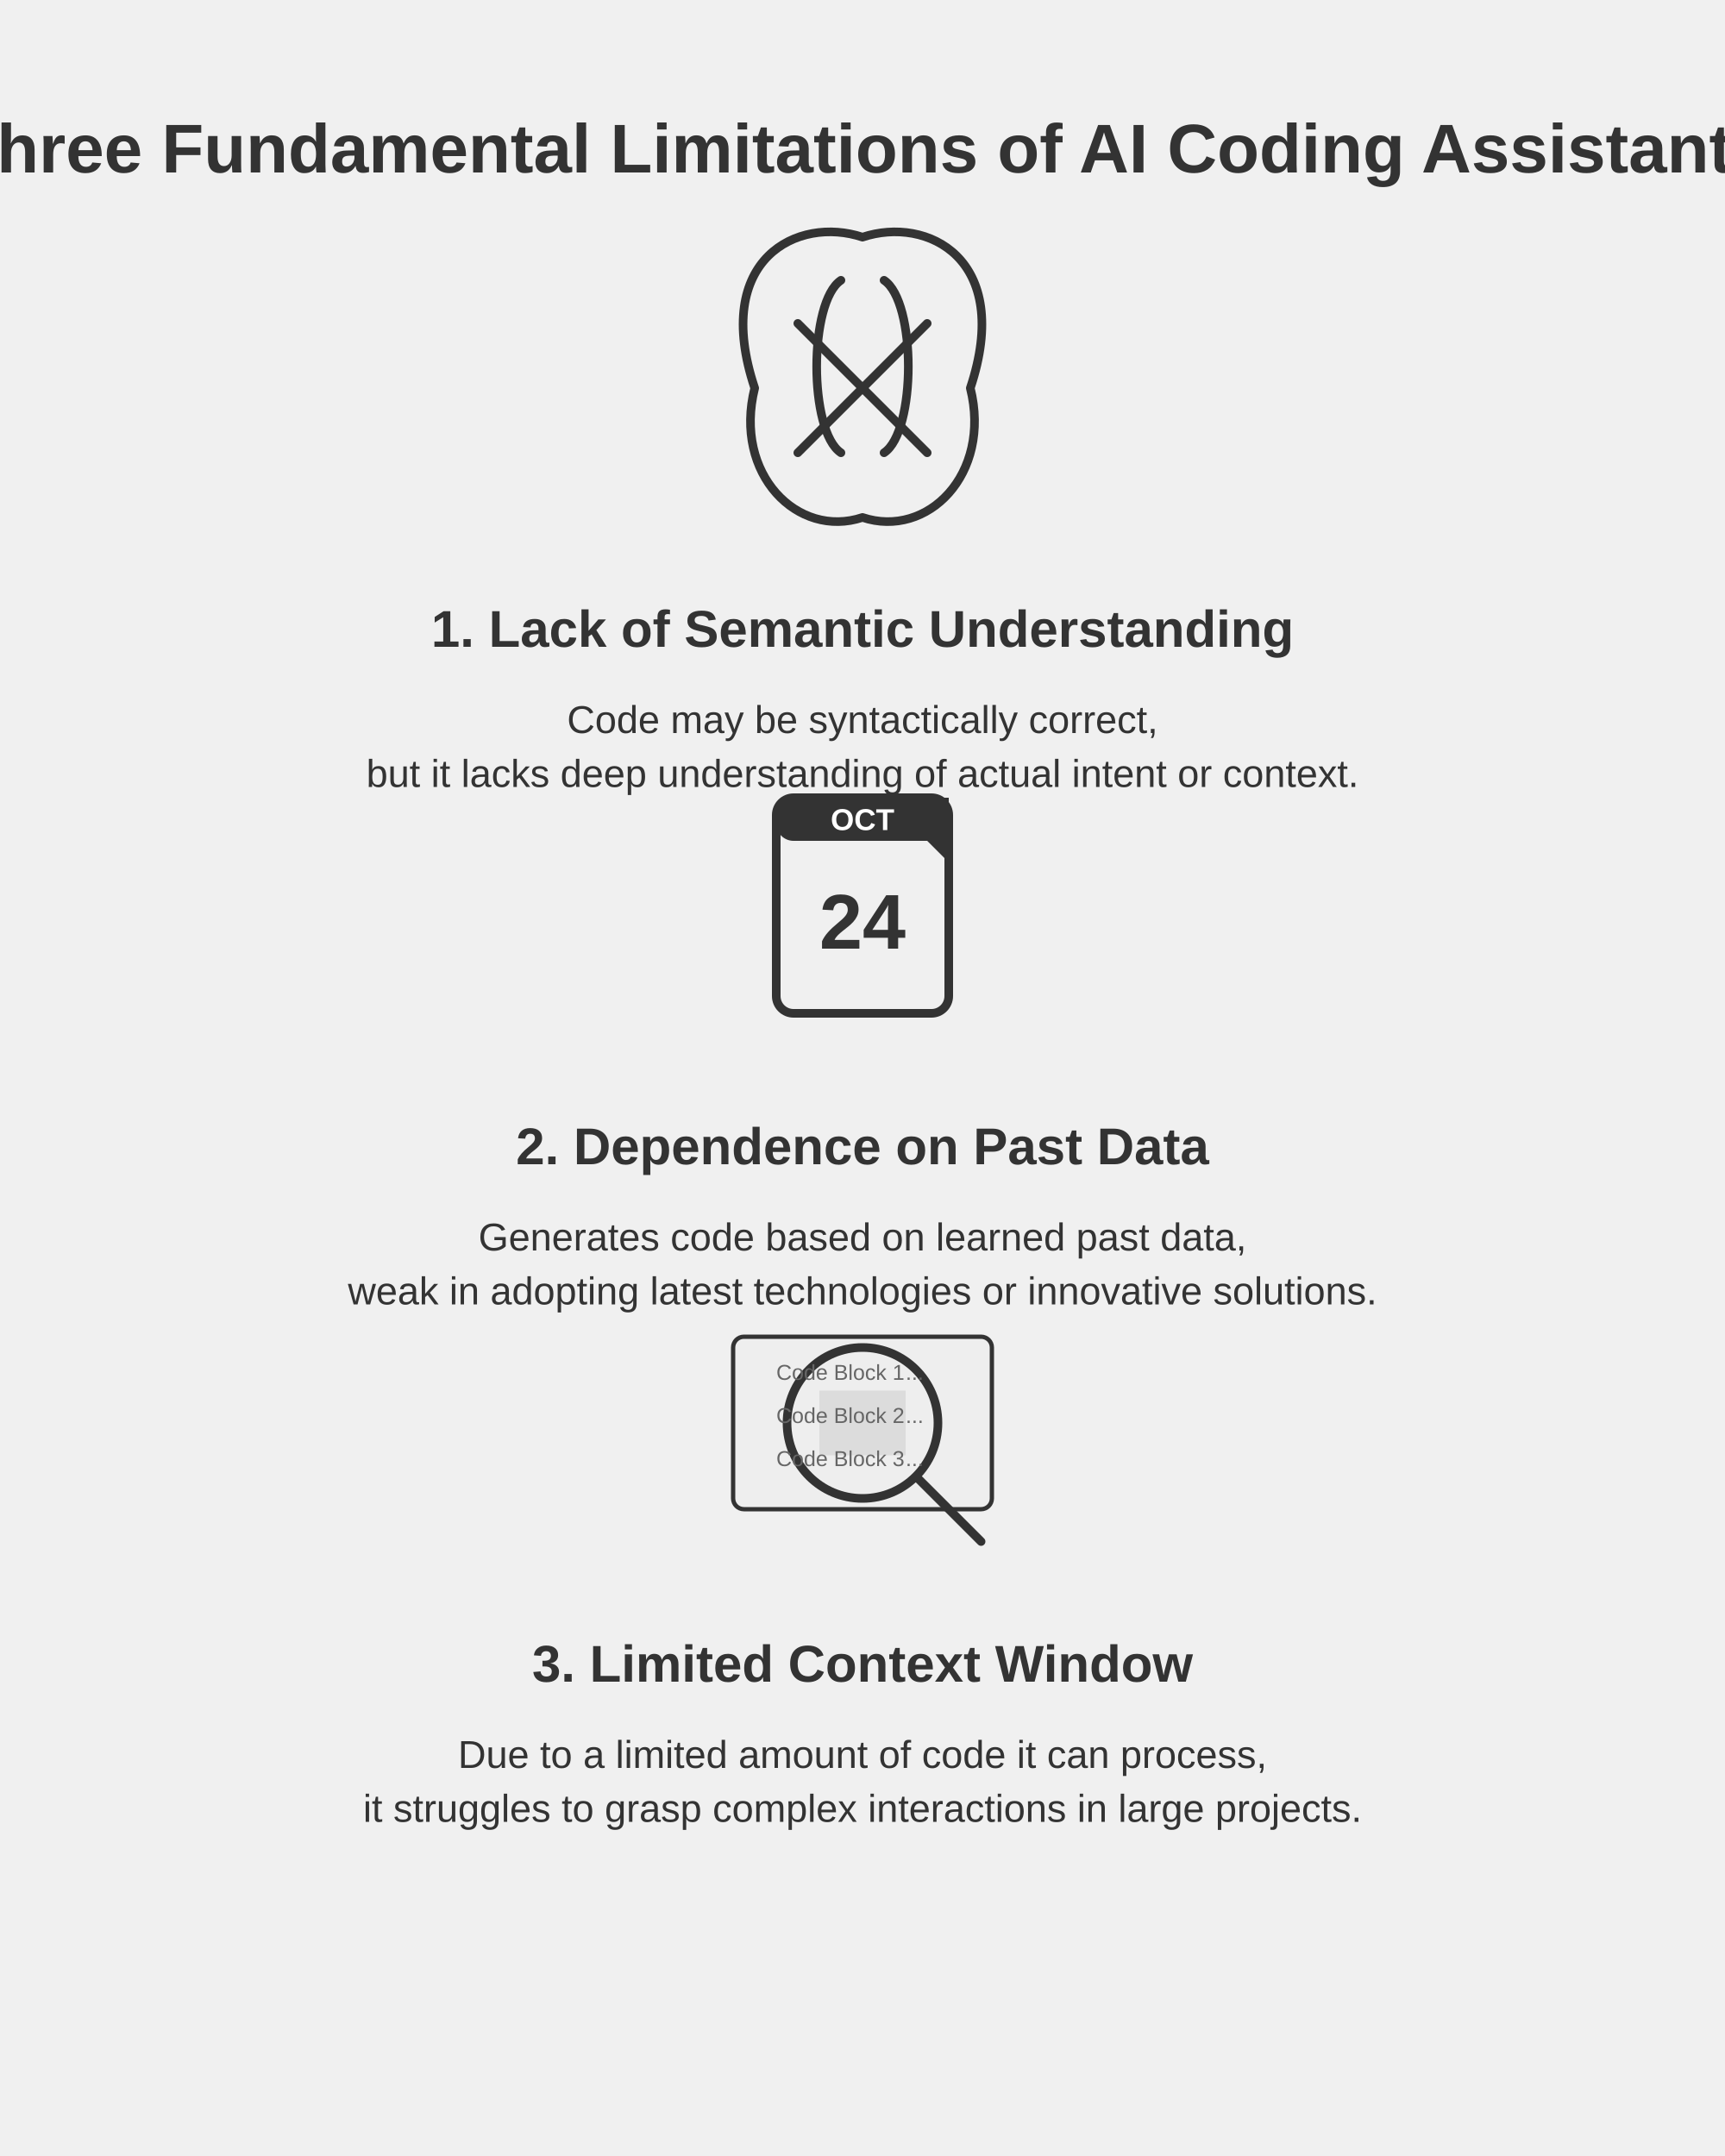
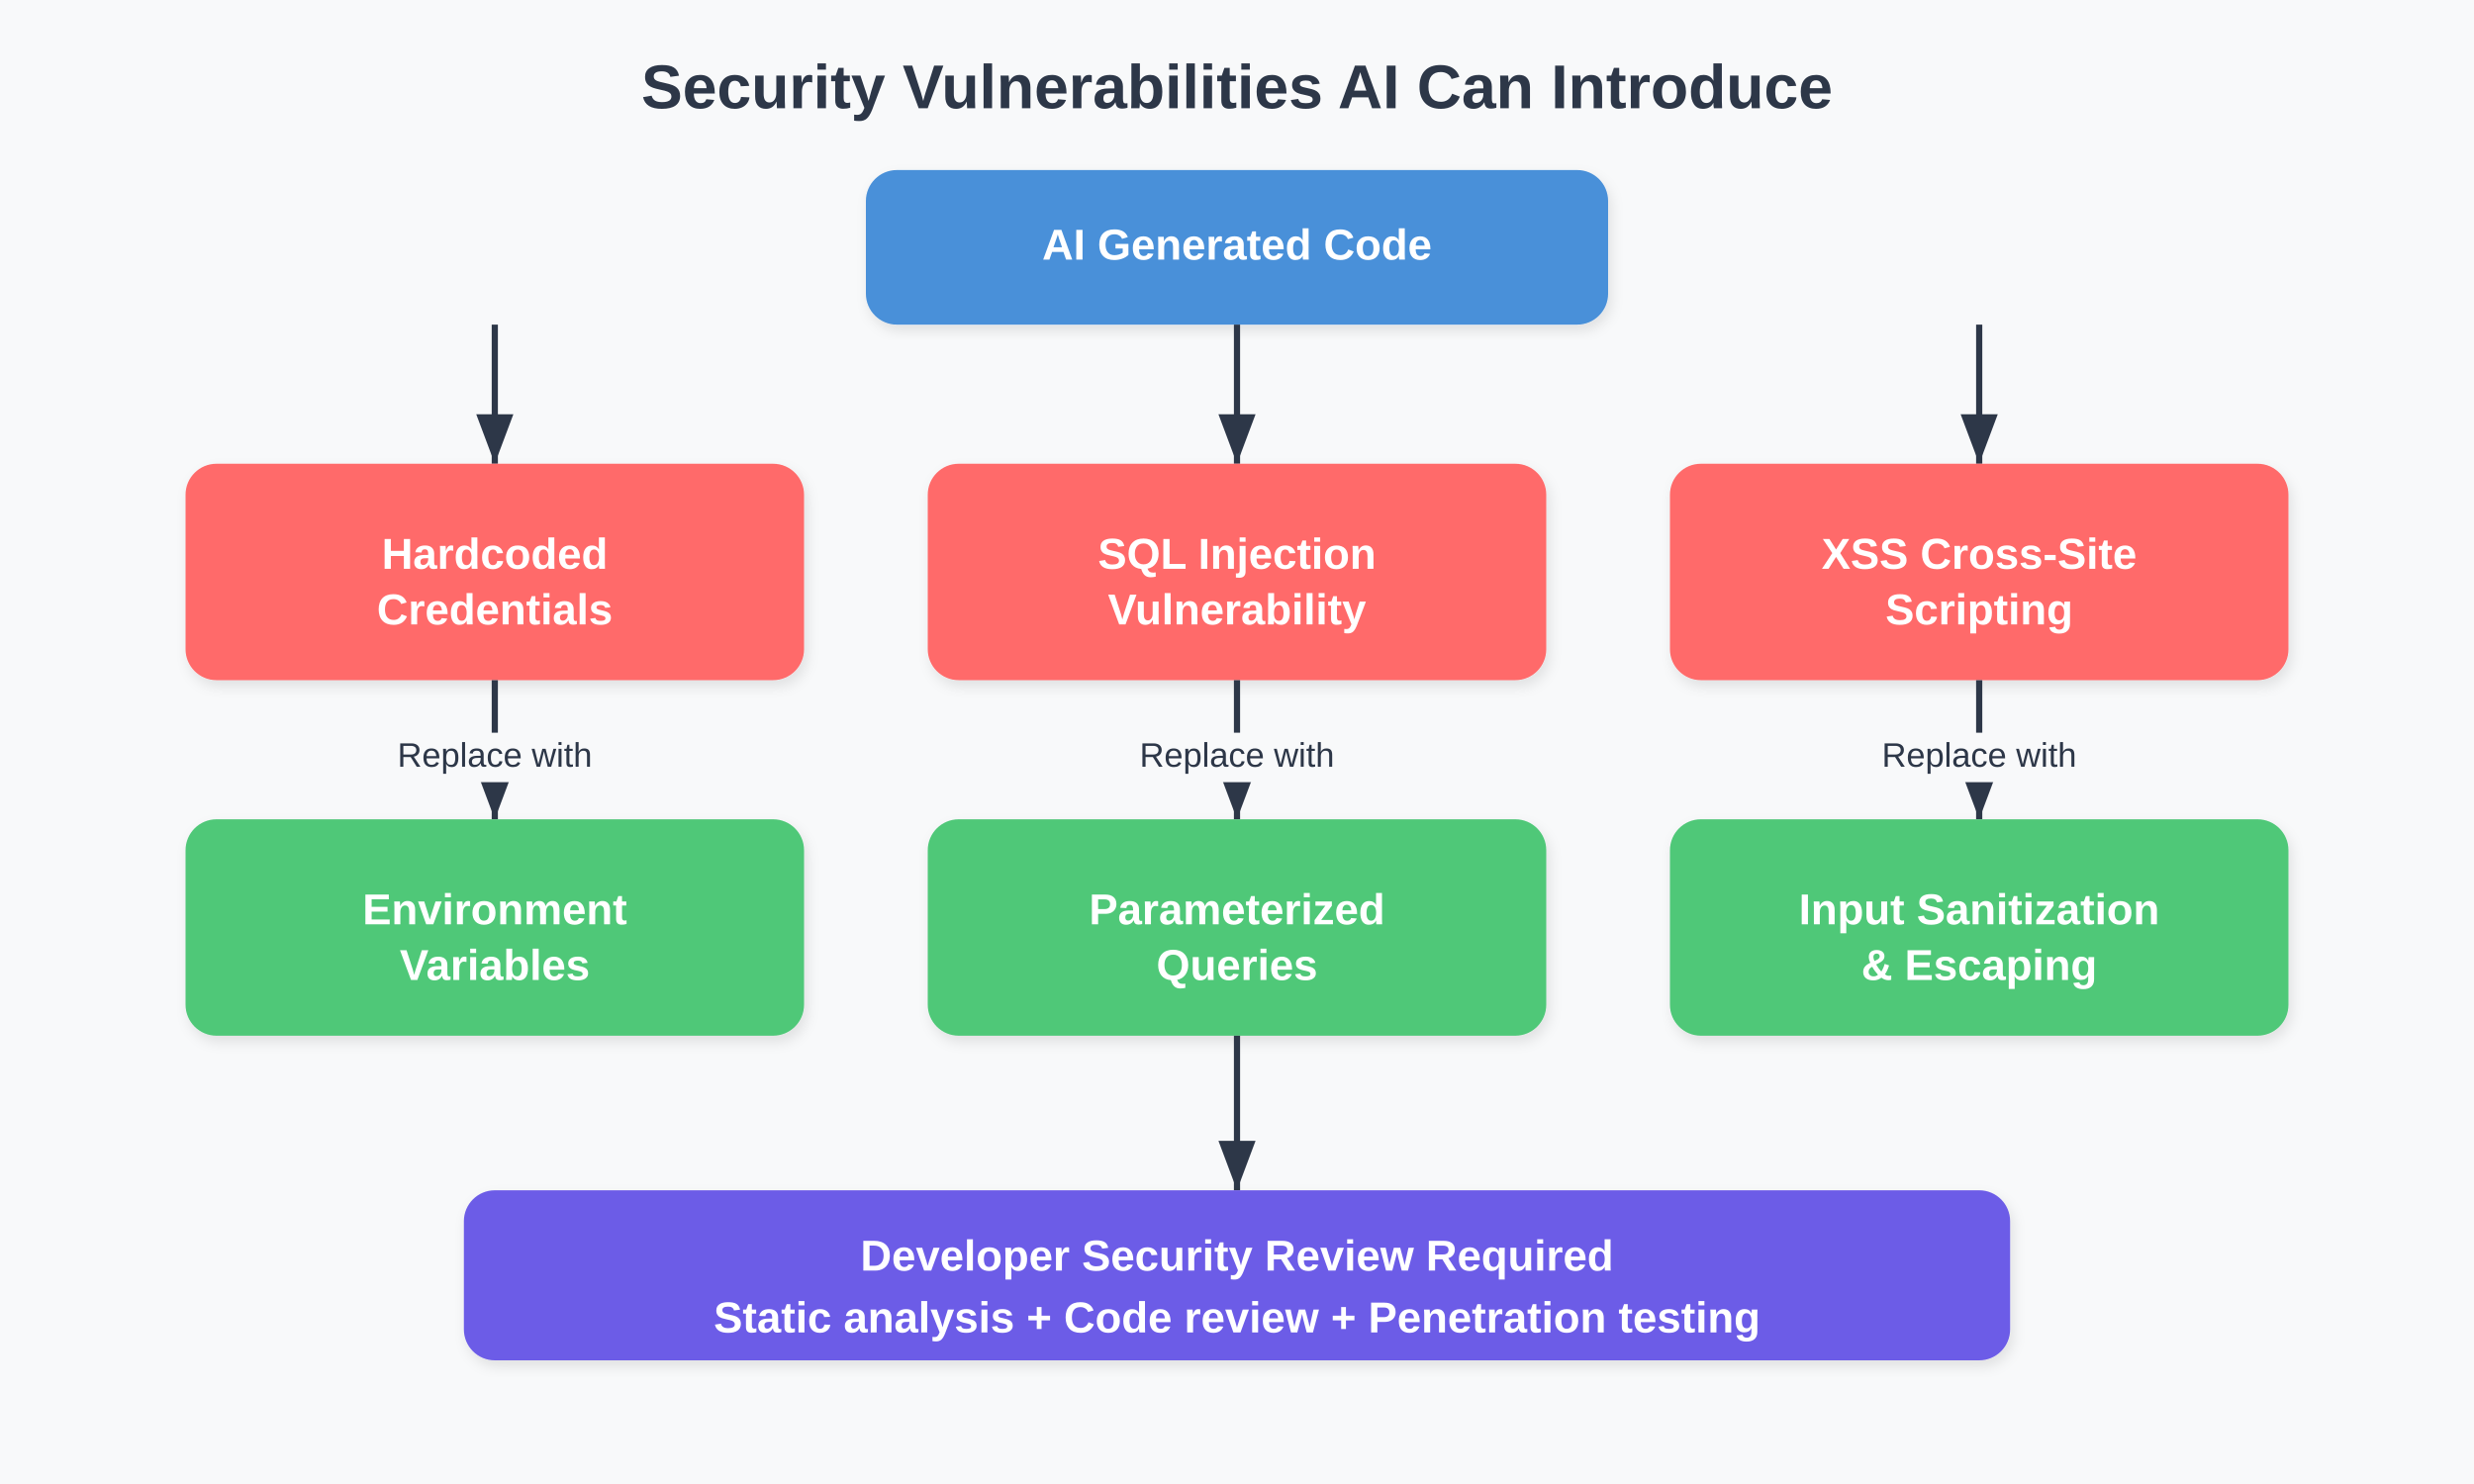
- <svg xmlns="http://www.w3.org/2000/svg" viewBox="0 0 800 1000">
+ <svg xmlns="http://www.w3.org/2000/svg" viewBox="0 0 800 480">
+   <defs>
+     <filter id="sh">
+       <feDropShadow dx="1" dy="2" stdDeviation="2" flood-opacity="0.1" />
+     </filter>
+     <marker id="arr" markerWidth="8" markerHeight="6" refX="8" refY="3" orient="auto">
+       <polygon points="0 0,8 3,0 6" fill="#2D3748" />
+     </marker>
+   </defs>
  <style>
-     .title {
-       font-family: "Arial, sans-serif";
-       font-size: 32px;
-       font-weight: bold;
-       fill: #333;
-       text-anchor: middle;
-     }
-     .section-title {
-       font-family: "Arial, sans-serif";
-       font-size: 24px;
-       font-weight: bold;
-       fill: #333;
-       text-anchor: middle;
-     }
-     .description {
-       font-family: "Arial, sans-serif";
-       font-size: 18px;
-       fill: #333;
-       text-anchor: middle;
-     }
-     .icon-stroke {
-       stroke: #333;
-       stroke-width: 4;
-       fill: none;
-       stroke-linecap: round;
-       stroke-linejoin: round;
-     }
-     .icon-fill {
-       fill: #333;
-     }
+     .title { font-family: Arial, sans-serif; font-size: 20px; font-weight: bold; fill: #2D3748; text-anchor: middle; }
+     .box { rx: 10; filter: url(#sh); }
+     .lbl { font-family: Arial, sans-serif; font-size: 14px; font-weight: bold; fill: #fff; text-anchor: middle; dominant-baseline: middle; }
+     .al { font-family: Arial, sans-serif; font-size: 11px; fill: #2D3748; text-anchor: middle; }
+     .ar { stroke: #2D3748; stroke-width: 2; fill: none; marker-end: url(#arr); }
  </style>
-   <text x="400" y="80" class="title">Three Fundamental Limitations of AI Coding Assistants</text>
-   <g transform="translate(0, 180)">
-     <g transform="translate(400, 0)">
-       <path class="icon-stroke" d="M-50,0 C-70,-60 -30,-80 0,-70 C30,-80 70,-60 50,0 C60,40 30,70 0,60 C-30,70 -60,40 -50,0 Z" />
-       <path class="icon-stroke" d="M-10,-50 C-25,-40 -25,20 -10,30" />
-       <path class="icon-stroke" d="M10,-50 C25,-40 25,20 10,30" />
-       <line class="icon-stroke" x1="-30" y1="-30" x2="30" y2="30" />
-       <line class="icon-stroke" x1="30" y1="-30" x2="-30" y2="30" />
-     </g>
-     <text x="400" y="120" class="section-title">1. Lack of Semantic Understanding</text>
-     <text x="400" y="160" class="description">Code may be syntactically correct,</text>
-     <text x="400" y="185" class="description">but it lacks deep understanding of actual intent or context.</text>
-   </g>
-   <g transform="translate(0, 420)">
-     <g transform="translate(400, 0)">
-       <rect class="icon-stroke" x="-40" y="-50" width="80" height="100" rx="8" ry="8" />
-       <rect class="icon-fill" x="-40" y="-50" width="80" height="20" rx="8" ry="8" />
-       <text x="0" y="-35" font-family="Arial, sans-serif" font-size="14" font-weight="bold" fill="white" text-anchor="middle">OCT</text>
-       <text x="0" y="20" font-family="Arial, sans-serif" font-size="36" font-weight="bold" fill="#333" text-anchor="middle">24</text>
-       <path class="icon-fill" d="M40,-50 L10,-50 L40,-20 Z" />
-     </g>
-     <text x="400" y="120" class="section-title">2. Dependence on Past Data</text>
-     <text x="400" y="160" class="description">Generates code based on learned past data,</text>
-     <text x="400" y="185" class="description">weak in adopting latest technologies or innovative solutions.</text>
-   </g>
-   <g transform="translate(0, 660)">
-     <g transform="translate(400, 0)">
-       <rect x="-60" y="-40" width="120" height="80" fill="#EEE" stroke="#333" stroke-width="2" rx="5" ry="5" />
-       <circle class="icon-stroke" cx="0" cy="0" r="35" />
-       <line class="icon-stroke" x1="25" y1="25" x2="55" y2="55" />
-       <rect x="-20" y="-15" width="40" height="30" fill="#333" opacity="0.1" />
-       <text x="-40" y="-20" font-family="Arial, sans-serif" font-size="10" fill="#666">Code Block 1</text>
-       <text x="-40" y="0" font-family="Arial, sans-serif" font-size="10" fill="#666">Code Block 2</text>
-       <text x="-40" y="20" font-family="Arial, sans-serif" font-size="10" fill="#666">Code Block 3</text>
-       <text x="20" y="-20" font-family="Arial, sans-serif" font-size="10" fill="#666">...</text>
-       <text x="20" y="0" font-family="Arial, sans-serif" font-size="10" fill="#666">...</text>
-       <text x="20" y="20" font-family="Arial, sans-serif" font-size="10" fill="#666">...</text>
-     </g>
-     <text x="400" y="120" class="section-title">3. Limited Context Window</text>
-     <text x="400" y="160" class="description">Due to a limited amount of code it can process,</text>
-     <text x="400" y="185" class="description">it struggles to grasp complex interactions in large projects.</text>
-   </g>
+   <rect width="800" height="480" fill="#f8f9fa" />
+   <text x="400" y="35" class="title">Security Vulnerabilities AI Can Introduce</text>
+   <rect x="280" y="55" width="240" height="50" class="box" fill="#4A90D9" />
+   <text x="400" y="80" class="lbl">AI Generated Code</text>
+   <path class="ar" d="M 160 105 L 160 150" />
+   <path class="ar" d="M 400 105 L 400 150" />
+   <path class="ar" d="M 640 105 L 640 150" />
+   <rect x="60" y="150" width="200" height="70" class="box" fill="#FF6B6B" />
+   <text x="160" y="180" class="lbl">Hardcoded</text>
+   <text x="160" y="198" class="lbl">Credentials</text>
+   <rect x="300" y="150" width="200" height="70" class="box" fill="#FF6B6B" />
+   <text x="400" y="180" class="lbl">SQL Injection</text>
+   <text x="400" y="198" class="lbl">Vulnerability</text>
+   <rect x="540" y="150" width="200" height="70" class="box" fill="#FF6B6B" />
+   <text x="640" y="180" class="lbl">XSS Cross-Site</text>
+   <text x="640" y="198" class="lbl">Scripting</text>
+   <path class="ar" d="M 160 220 L 160 265" />
+   <path class="ar" d="M 400 220 L 400 265" />
+   <path class="ar" d="M 640 220 L 640 265" />
+   <rect x="120" y="237" width="80" height="16" fill="#f8f9fa" rx="3" />
+   <text x="160" y="248" class="al">Replace with</text>
+   <rect x="360" y="237" width="80" height="16" fill="#f8f9fa" rx="3" />
+   <text x="400" y="248" class="al">Replace with</text>
+   <rect x="600" y="237" width="80" height="16" fill="#f8f9fa" rx="3" />
+   <text x="640" y="248" class="al">Replace with</text>
+   <rect x="60" y="265" width="200" height="70" class="box" fill="#50C878" />
+   <text x="160" y="295" class="lbl">Environment</text>
+   <text x="160" y="313" class="lbl">Variables</text>
+   <rect x="300" y="265" width="200" height="70" class="box" fill="#50C878" />
+   <text x="400" y="295" class="lbl">Parameterized</text>
+   <text x="400" y="313" class="lbl">Queries</text>
+   <rect x="540" y="265" width="200" height="70" class="box" fill="#50C878" />
+   <text x="640" y="295" class="lbl">Input Sanitization</text>
+   <text x="640" y="313" class="lbl">&amp; Escaping</text>
+   <path class="ar" d="M 400 335 L 400 385" />
+   <rect x="150" y="385" width="500" height="55" class="box" fill="#6C5CE7" />
+   <text x="400" y="407" class="lbl">Developer Security Review Required</text>
+   <text x="400" y="427" class="lbl" font-size="12">Static analysis + Code review + Penetration testing</text>
</svg>
